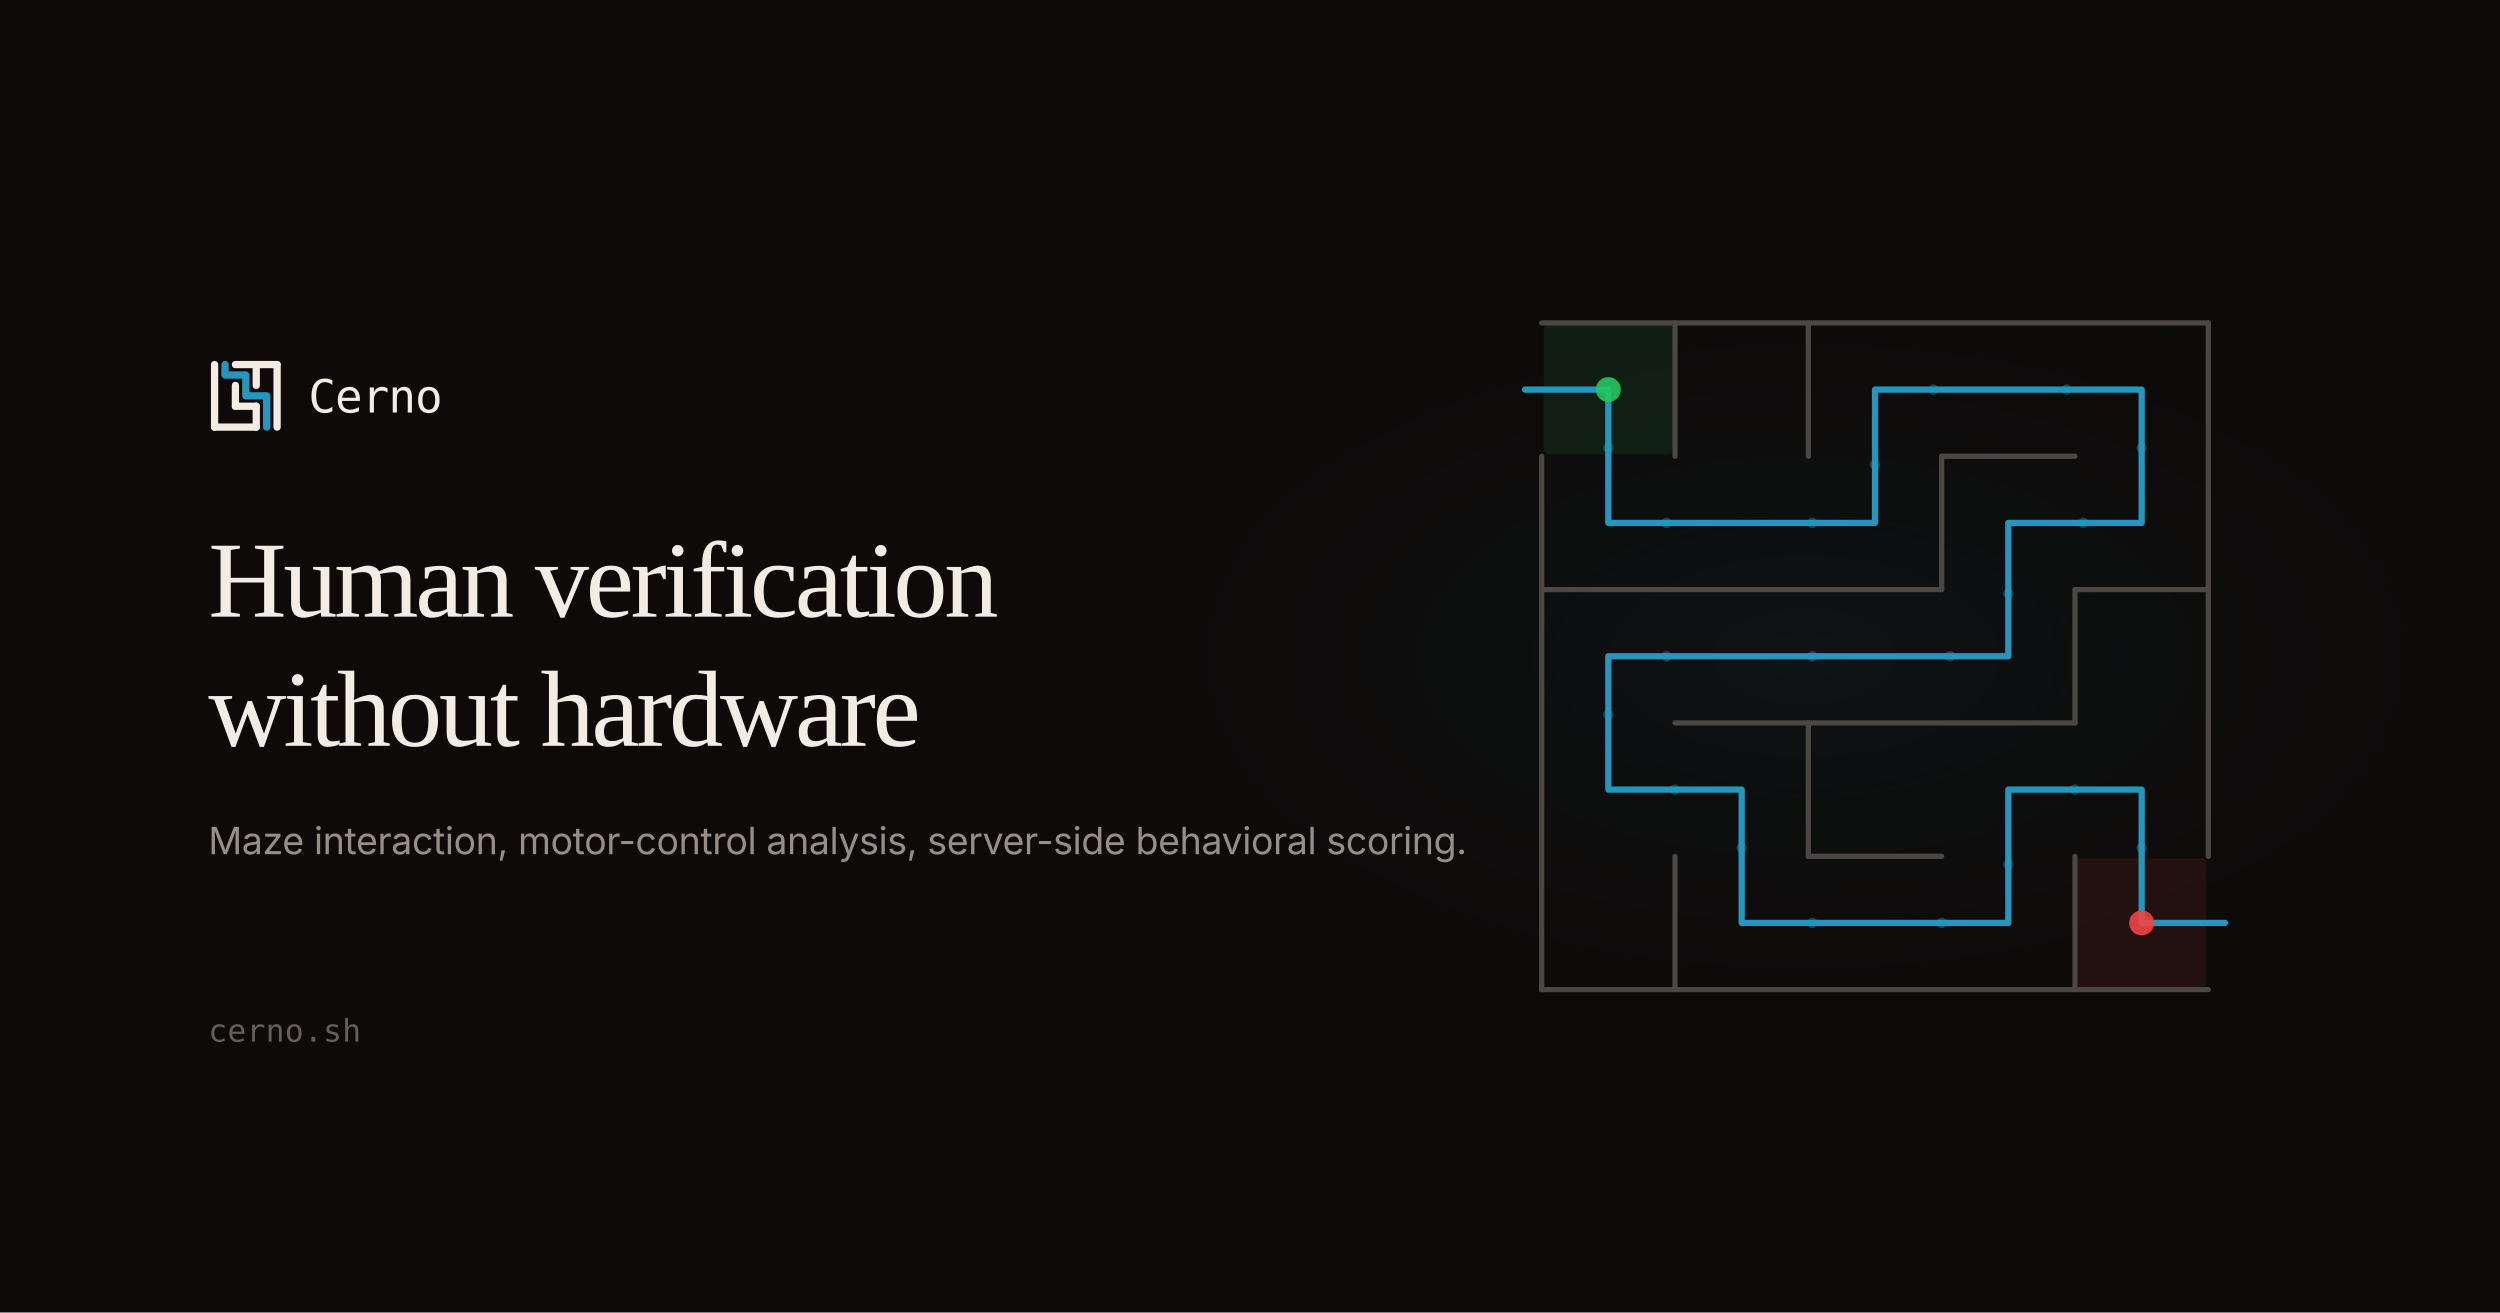
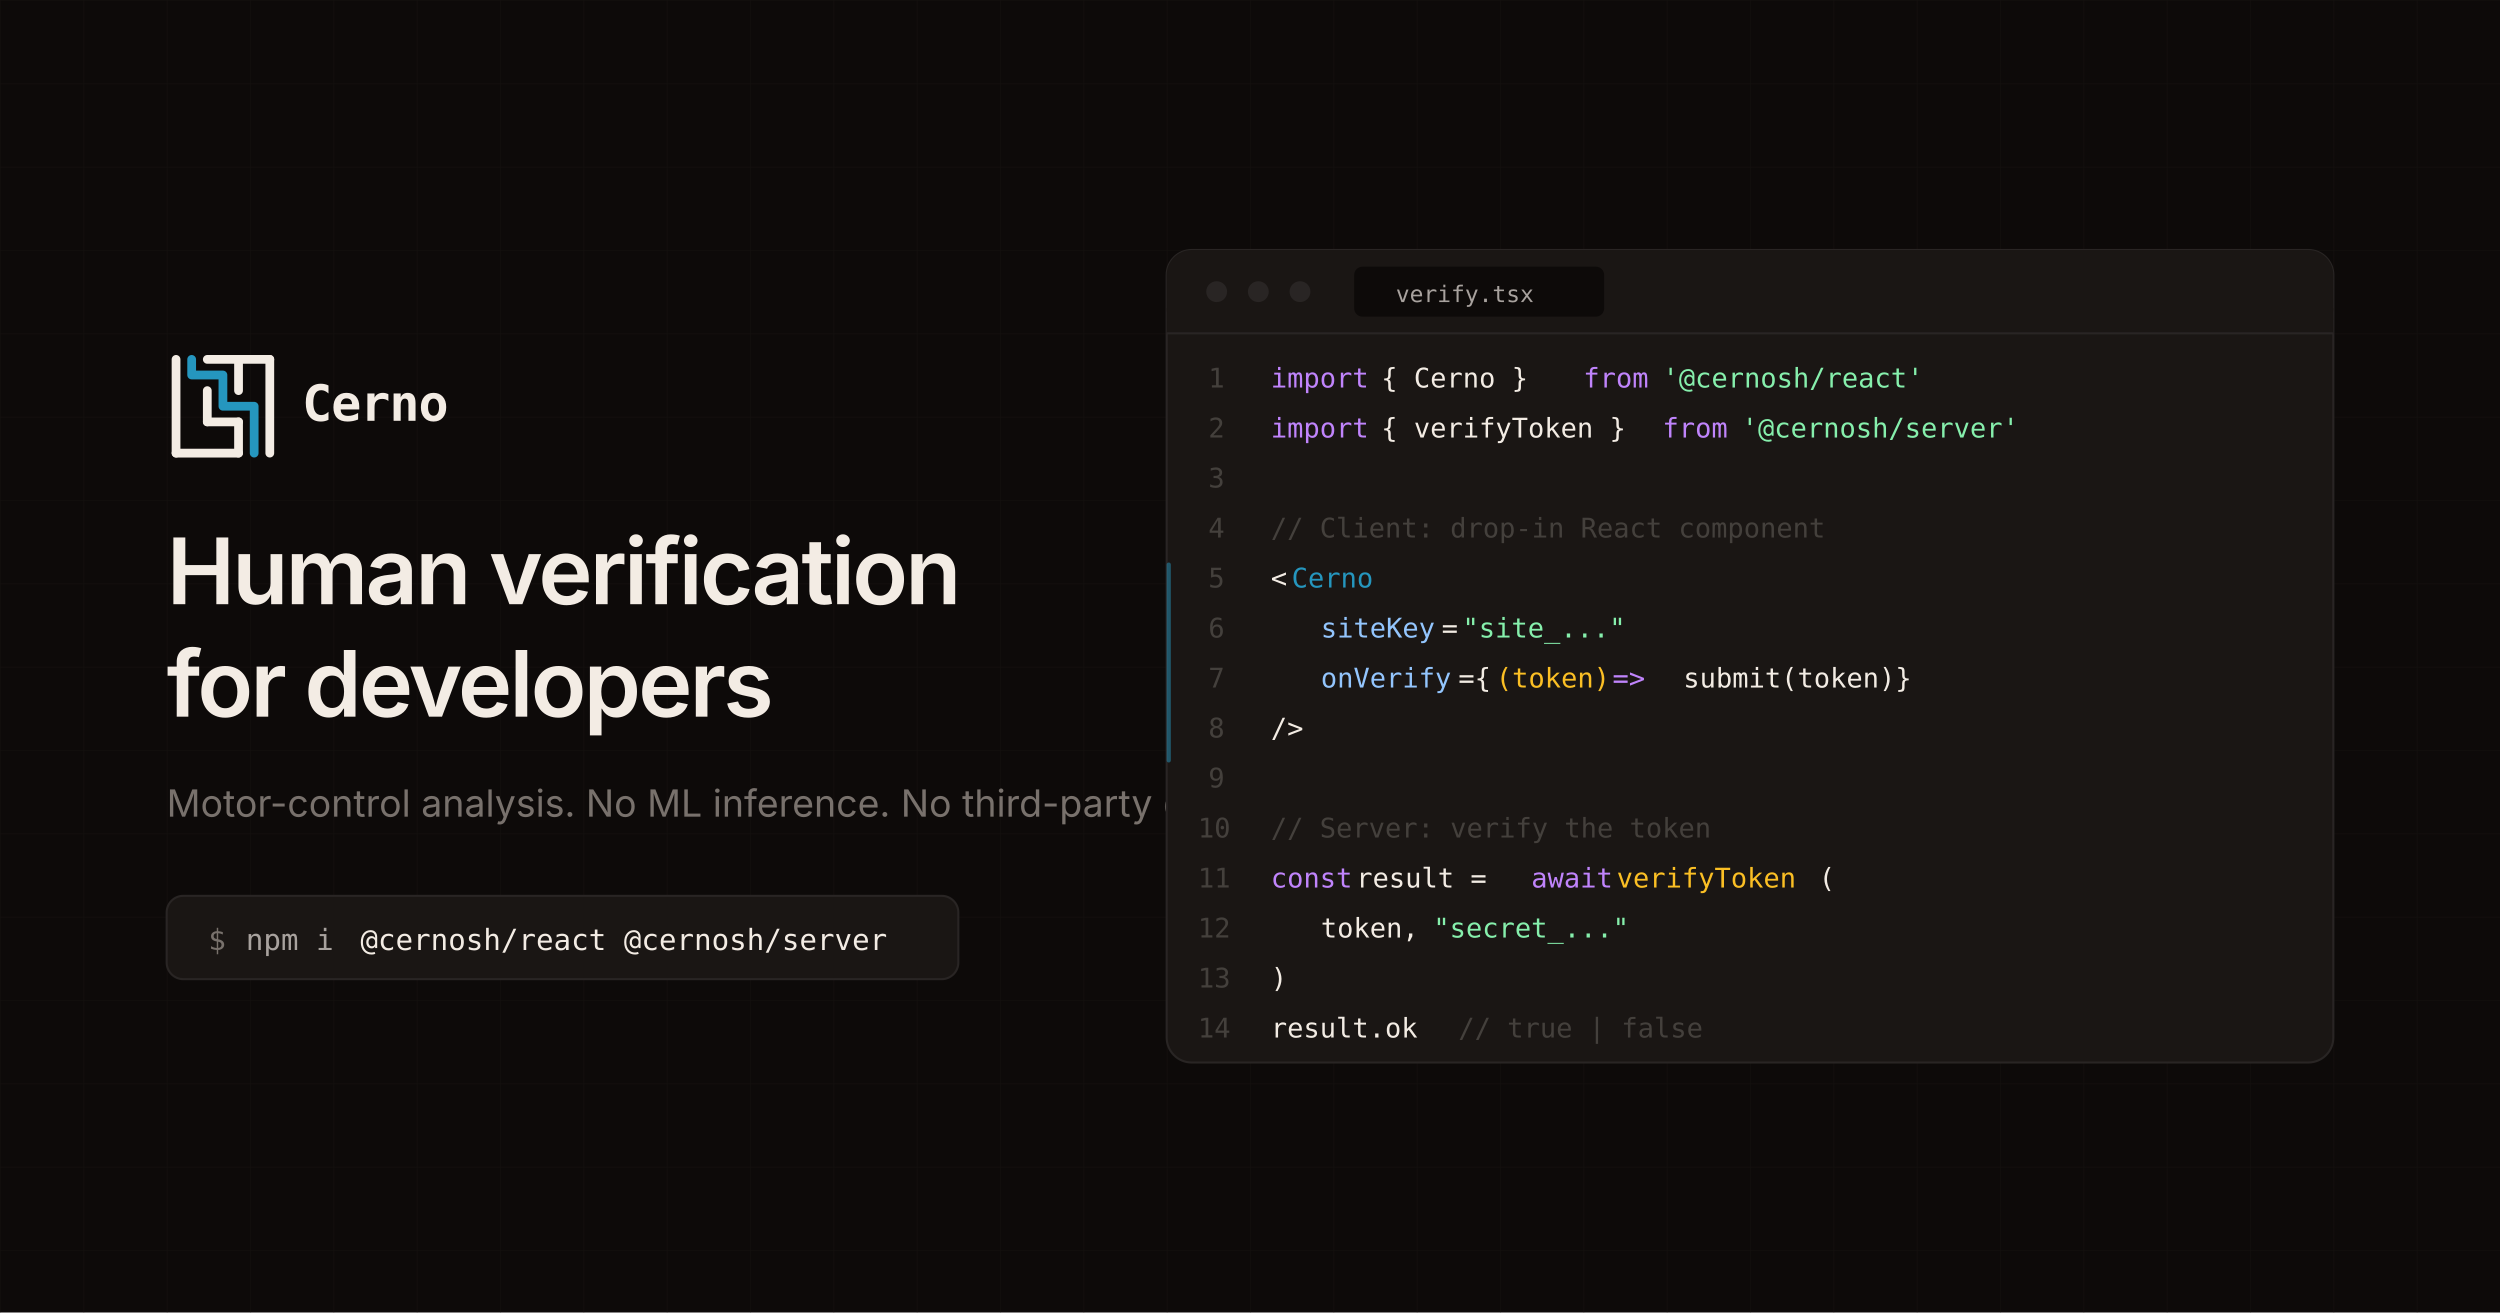
<svg xmlns="http://www.w3.org/2000/svg" width="1200" height="630" viewBox="0 0 1200 630" fill="none">
  <rect width="1200" height="630" fill="#0d0a09" />
-   <radialGradient id="glow" cx="72%" cy="50%" r="35%">
-     <stop offset="0%" stop-color="#2596be" stop-opacity="0.07" />
-     <stop offset="100%" stop-color="#0d0a09" stop-opacity="0" />
-   </radialGradient>
-   <rect width="1200" height="630" fill="url(#glow)" />
-   <g transform="translate(100, 172)" stroke="#f3ece4" stroke-width="3.5" stroke-linecap="round">
+   <defs>
+     <pattern id="grid" width="40" height="40" patternUnits="userSpaceOnUse">
+       <path d="M 40 0 L 0 0 0 40" fill="none" stroke="#1a1614" stroke-width="0.5" />
+     </pattern>
+   </defs>
+   <rect width="1200" height="630" fill="url(#grid)" opacity="0.6" />
+   <g transform="translate(80, 168) scale(1.5)" stroke="#f3ece4" stroke-width="2.8" stroke-linecap="round">
    <line x1="13" y1="3" x2="33" y2="3" />
    <line x1="33" y1="3" x2="33" y2="33" />
    <line x1="3" y1="33" x2="23" y2="33" />
    <line x1="3" y1="3" x2="3" y2="33" />
    <line x1="13" y1="13" x2="13" y2="23" />
    <line x1="23" y1="3" x2="23" y2="13" />
    <line x1="23" y1="23" x2="23" y2="33" />
    <line x1="13" y1="23" x2="23" y2="23" />
  </g>
-   <path d="M108 175 L108 180 L118 180 L118 190 L128 190 L128 200 L128 205" stroke="#2596be" stroke-width="3.5" stroke-linecap="round" stroke-linejoin="round" />
-   <text x="148" y="198" font-family="ui-monospace, SFMono-Regular, Menlo, monospace" font-size="22" font-weight="500" fill="#f3ece4" letter-spacing="-0.02em">Cerno</text>
-   <text x="100" y="296" font-family="ui-serif, Georgia, 'Times New Roman', serif" font-size="52" font-weight="400" fill="#f3ece4" letter-spacing="-0.03em">Human verification</text>
-   <text x="100" y="358" font-family="ui-serif, Georgia, 'Times New Roman', serif" font-size="52" font-weight="400" fill="#f3ece4" letter-spacing="-0.03em">without hardware</text>
-   <text x="100" y="410" font-family="ui-sans-serif, system-ui, -apple-system, sans-serif" font-size="18" fill="#978f87" letter-spacing="-0.01em">Maze interaction, motor-control analysis, server-side behavioral scoring.</text>
-   <text x="100" y="500" font-family="ui-monospace, SFMono-Regular, Menlo, monospace" font-size="15" fill="#665f59" letter-spacing="0.01em">cerno.sh</text>
-   <g transform="translate(740, 155)">
-     <rect x="1" y="1" width="62" height="62" rx="2" fill="#22c55e" opacity="0.1" />
-     <rect x="257" y="257" width="62" height="62" rx="2" fill="#ef4444" opacity="0.1" />
-     <g stroke="#4d4743" stroke-width="2.5" stroke-linecap="round">
-       <line x1="0" y1="0" x2="320" y2="0" />
-       <line x1="0" y1="320" x2="320" y2="320" />
-       <line x1="0" y1="64" x2="0" y2="320" />
-       <line x1="320" y1="0" x2="320" y2="256" />
-       <line x1="192" y1="64" x2="256" y2="64" />
-       <line x1="0" y1="128" x2="192" y2="128" />
-       <line x1="256" y1="128" x2="320" y2="128" />
-       <line x1="64" y1="192" x2="256" y2="192" />
-       <line x1="128" y1="256" x2="192" y2="256" />
-       <line x1="64" y1="0" x2="64" y2="64" />
-       <line x1="64" y1="256" x2="64" y2="320" />
-       <line x1="128" y1="0" x2="128" y2="64" />
-       <line x1="128" y1="192" x2="128" y2="256" />
-       <line x1="192" y1="64" x2="192" y2="128" />
-       <line x1="256" y1="128" x2="256" y2="192" />
-       <line x1="256" y1="256" x2="256" y2="320" />
-     </g>
-     <polyline points="-8,32 32,32 32,96 96,96 160,96 160,32 224,32 288,32 288,96 224,96 224,160 160,160 96,160 32,160 32,224 96,224 96,288 160,288 224,288 224,224 288,224 288,288 328,288" stroke="#2596be" stroke-width="3" stroke-linecap="round" stroke-linejoin="round" fill="none" />
-     <g fill="#2596be" opacity="0.4">
-       <circle cx="32" cy="60" r="2.5" />
-       <circle cx="60" cy="96" r="2.5" />
-       <circle cx="130" cy="96" r="2.5" />
-       <circle cx="160" cy="68" r="2.5" />
-       <circle cx="188" cy="32" r="2.5" />
-       <circle cx="252" cy="32" r="2.5" />
-       <circle cx="288" cy="60" r="2.5" />
-       <circle cx="260" cy="96" r="2.5" />
-       <circle cx="224" cy="130" r="2.5" />
-       <circle cx="196" cy="160" r="2.5" />
-       <circle cx="130" cy="160" r="2.5" />
-       <circle cx="60" cy="160" r="2.5" />
-       <circle cx="32" cy="188" r="2.5" />
-       <circle cx="64" cy="224" r="2.5" />
-       <circle cx="96" cy="252" r="2.5" />
-       <circle cx="130" cy="288" r="2.5" />
-       <circle cx="192" cy="288" r="2.5" />
-       <circle cx="224" cy="260" r="2.5" />
-       <circle cx="256" cy="224" r="2.5" />
-       <circle cx="288" cy="252" r="2.5" />
-     </g>
-     <circle cx="32" cy="32" r="6" fill="#22c55e" opacity="0.9" />
-     <circle cx="288" cy="288" r="6" fill="#ef4444" opacity="0.9" />
-   </g>
+   <path d="M8 3 L8 8 L18 8 L18 18 L28 18 L28 28 L28 33" transform="translate(80, 168) scale(1.5)" stroke="#2596be" stroke-width="2.8" stroke-linecap="round" stroke-linejoin="round" />
+   <text x="145" y="202" font-family="ui-monospace, SFMono-Regular, Menlo, monospace" font-size="24" font-weight="600" fill="#f3ece4" letter-spacing="-0.02em">Cerno</text>
+   <text x="80" y="290" font-family="ui-sans-serif, system-ui, -apple-system, sans-serif" font-size="44" font-weight="600" fill="#f3ece4" letter-spacing="-0.03em">Human verification</text>
+   <text x="80" y="344" font-family="ui-sans-serif, system-ui, -apple-system, sans-serif" font-size="44" font-weight="600" fill="#f3ece4" letter-spacing="-0.03em">for developers</text>
+   <text x="80" y="392" font-family="ui-sans-serif, system-ui, -apple-system, sans-serif" font-size="18" fill="#78716c">Motor-control analysis. No ML inference. No third-party calls.</text>
+   <rect x="80" y="430" width="380" height="40" rx="8" fill="#1a1614" stroke="#292524" stroke-width="1" />
+   <text x="100" y="456" font-family="ui-monospace, SFMono-Regular, Menlo, monospace" font-size="14" fill="#78716c">$</text>
+   <text x="118" y="456" font-family="ui-monospace, SFMono-Regular, Menlo, monospace" font-size="14" fill="#a8a29e">npm i </text>
+   <text x="173" y="456" font-family="ui-monospace, SFMono-Regular, Menlo, monospace" font-size="14" fill="#f3ece4">@cernosh/react @cernosh/server</text>
+   <rect x="560" y="120" width="560" height="390" rx="12" fill="#1a1614" stroke="#292524" stroke-width="1" />
+   <rect x="560" y="120" width="560" height="40" rx="12" fill="#1a1614" />
+   <rect x="560" y="148" width="560" height="12" fill="#1a1614" />
+   <circle cx="584" cy="140" r="5" fill="#292524" />
+   <circle cx="604" cy="140" r="5" fill="#292524" />
+   <circle cx="624" cy="140" r="5" fill="#292524" />
+   <rect x="650" y="128" width="120" height="24" rx="4" fill="#0d0a09" />
+   <text x="670" y="145" font-family="ui-monospace, SFMono-Regular, Menlo, monospace" font-size="11" fill="#a8a29e">verify.tsx</text>
+   <line x1="560" y1="160" x2="1120" y2="160" stroke="#292524" stroke-width="1" />
+   <text x="580" y="186" font-family="ui-monospace, SFMono-Regular, Menlo, monospace" font-size="13" fill="#44403c">1</text>
+   <text x="580" y="210" font-family="ui-monospace, SFMono-Regular, Menlo, monospace" font-size="13" fill="#44403c">2</text>
+   <text x="580" y="234" font-family="ui-monospace, SFMono-Regular, Menlo, monospace" font-size="13" fill="#44403c">3</text>
+   <text x="580" y="258" font-family="ui-monospace, SFMono-Regular, Menlo, monospace" font-size="13" fill="#44403c">4</text>
+   <text x="580" y="282" font-family="ui-monospace, SFMono-Regular, Menlo, monospace" font-size="13" fill="#44403c">5</text>
+   <text x="580" y="306" font-family="ui-monospace, SFMono-Regular, Menlo, monospace" font-size="13" fill="#44403c">6</text>
+   <text x="580" y="330" font-family="ui-monospace, SFMono-Regular, Menlo, monospace" font-size="13" fill="#44403c">7</text>
+   <text x="580" y="354" font-family="ui-monospace, SFMono-Regular, Menlo, monospace" font-size="13" fill="#44403c">8</text>
+   <text x="580" y="378" font-family="ui-monospace, SFMono-Regular, Menlo, monospace" font-size="13" fill="#44403c">9</text>
+   <text x="575" y="402" font-family="ui-monospace, SFMono-Regular, Menlo, monospace" font-size="13" fill="#44403c">10</text>
+   <text x="575" y="426" font-family="ui-monospace, SFMono-Regular, Menlo, monospace" font-size="13" fill="#44403c">11</text>
+   <text x="575" y="450" font-family="ui-monospace, SFMono-Regular, Menlo, monospace" font-size="13" fill="#44403c">12</text>
+   <text x="575" y="474" font-family="ui-monospace, SFMono-Regular, Menlo, monospace" font-size="13" fill="#44403c">13</text>
+   <text x="575" y="498" font-family="ui-monospace, SFMono-Regular, Menlo, monospace" font-size="13" fill="#44403c">14</text>
+   <text x="610" y="186" font-family="ui-monospace, SFMono-Regular, Menlo, monospace" font-size="13" fill="#c084fc">import</text>
+   <text x="663" y="186" font-family="ui-monospace, SFMono-Regular, Menlo, monospace" font-size="13" fill="#f3ece4"> { Cerno } </text>
+   <text x="760" y="186" font-family="ui-monospace, SFMono-Regular, Menlo, monospace" font-size="13" fill="#c084fc">from</text>
+   <text x="798" y="186" font-family="ui-monospace, SFMono-Regular, Menlo, monospace" font-size="13" fill="#86efac"> '@cernosh/react'</text>
+   <text x="610" y="210" font-family="ui-monospace, SFMono-Regular, Menlo, monospace" font-size="13" fill="#c084fc">import</text>
+   <text x="663" y="210" font-family="ui-monospace, SFMono-Regular, Menlo, monospace" font-size="13" fill="#f3ece4"> { verifyToken } </text>
+   <text x="798" y="210" font-family="ui-monospace, SFMono-Regular, Menlo, monospace" font-size="13" fill="#c084fc">from</text>
+   <text x="836" y="210" font-family="ui-monospace, SFMono-Regular, Menlo, monospace" font-size="13" fill="#86efac"> '@cernosh/server'</text>
+   <text x="610" y="258" font-family="ui-monospace, SFMono-Regular, Menlo, monospace" font-size="13" fill="#44403c">// Client: drop-in React component</text>
+   <text x="610" y="282" font-family="ui-monospace, SFMono-Regular, Menlo, monospace" font-size="13" fill="#f3ece4">&lt;</text>
+   <text x="620" y="282" font-family="ui-monospace, SFMono-Regular, Menlo, monospace" font-size="13" fill="#2596be">Cerno</text>
+   <text x="634" y="306" font-family="ui-monospace, SFMono-Regular, Menlo, monospace" font-size="13" fill="#93c5fd">siteKey</text>
+   <text x="692" y="306" font-family="ui-monospace, SFMono-Regular, Menlo, monospace" font-size="13" fill="#f3ece4">=</text>
+   <text x="702" y="306" font-family="ui-monospace, SFMono-Regular, Menlo, monospace" font-size="13" fill="#86efac">"site_..."</text>
+   <text x="634" y="330" font-family="ui-monospace, SFMono-Regular, Menlo, monospace" font-size="13" fill="#93c5fd">onVerify</text>
+   <text x="700" y="330" font-family="ui-monospace, SFMono-Regular, Menlo, monospace" font-size="13" fill="#f3ece4">={</text>
+   <text x="718" y="330" font-family="ui-monospace, SFMono-Regular, Menlo, monospace" font-size="13" fill="#fbbf24">(token)</text>
+   <text x="774" y="330" font-family="ui-monospace, SFMono-Regular, Menlo, monospace" font-size="13" fill="#c084fc"> =&gt; </text>
+   <text x="808" y="330" font-family="ui-monospace, SFMono-Regular, Menlo, monospace" font-size="13" fill="#f3ece4">submit(token)}</text>
+   <text x="610" y="354" font-family="ui-monospace, SFMono-Regular, Menlo, monospace" font-size="13" fill="#f3ece4">/&gt;</text>
+   <text x="610" y="402" font-family="ui-monospace, SFMono-Regular, Menlo, monospace" font-size="13" fill="#44403c">// Server: verify the token</text>
+   <text x="610" y="426" font-family="ui-monospace, SFMono-Regular, Menlo, monospace" font-size="13" fill="#c084fc">const</text>
+   <text x="651" y="426" font-family="ui-monospace, SFMono-Regular, Menlo, monospace" font-size="13" fill="#f3ece4"> result = </text>
+   <text x="735" y="426" font-family="ui-monospace, SFMono-Regular, Menlo, monospace" font-size="13" fill="#c084fc">await</text>
+   <text x="776" y="426" font-family="ui-monospace, SFMono-Regular, Menlo, monospace" font-size="13" fill="#fbbf24"> verifyToken</text>
+   <text x="873" y="426" font-family="ui-monospace, SFMono-Regular, Menlo, monospace" font-size="13" fill="#f3ece4">(</text>
+   <text x="634" y="450" font-family="ui-monospace, SFMono-Regular, Menlo, monospace" font-size="13" fill="#f3ece4">token, </text>
+   <text x="688" y="450" font-family="ui-monospace, SFMono-Regular, Menlo, monospace" font-size="13" fill="#86efac">"secret_..."</text>
+   <text x="610" y="474" font-family="ui-monospace, SFMono-Regular, Menlo, monospace" font-size="13" fill="#f3ece4">)</text>
+   <text x="610" y="498" font-family="ui-monospace, SFMono-Regular, Menlo, monospace" font-size="13" fill="#f3ece4">result.ok </text>
+   <text x="700" y="498" font-family="ui-monospace, SFMono-Regular, Menlo, monospace" font-size="13" fill="#44403c">// true | false</text>
+   <rect x="560" y="270" width="2" height="96" rx="1" fill="#2596be" opacity="0.5" />
</svg>
